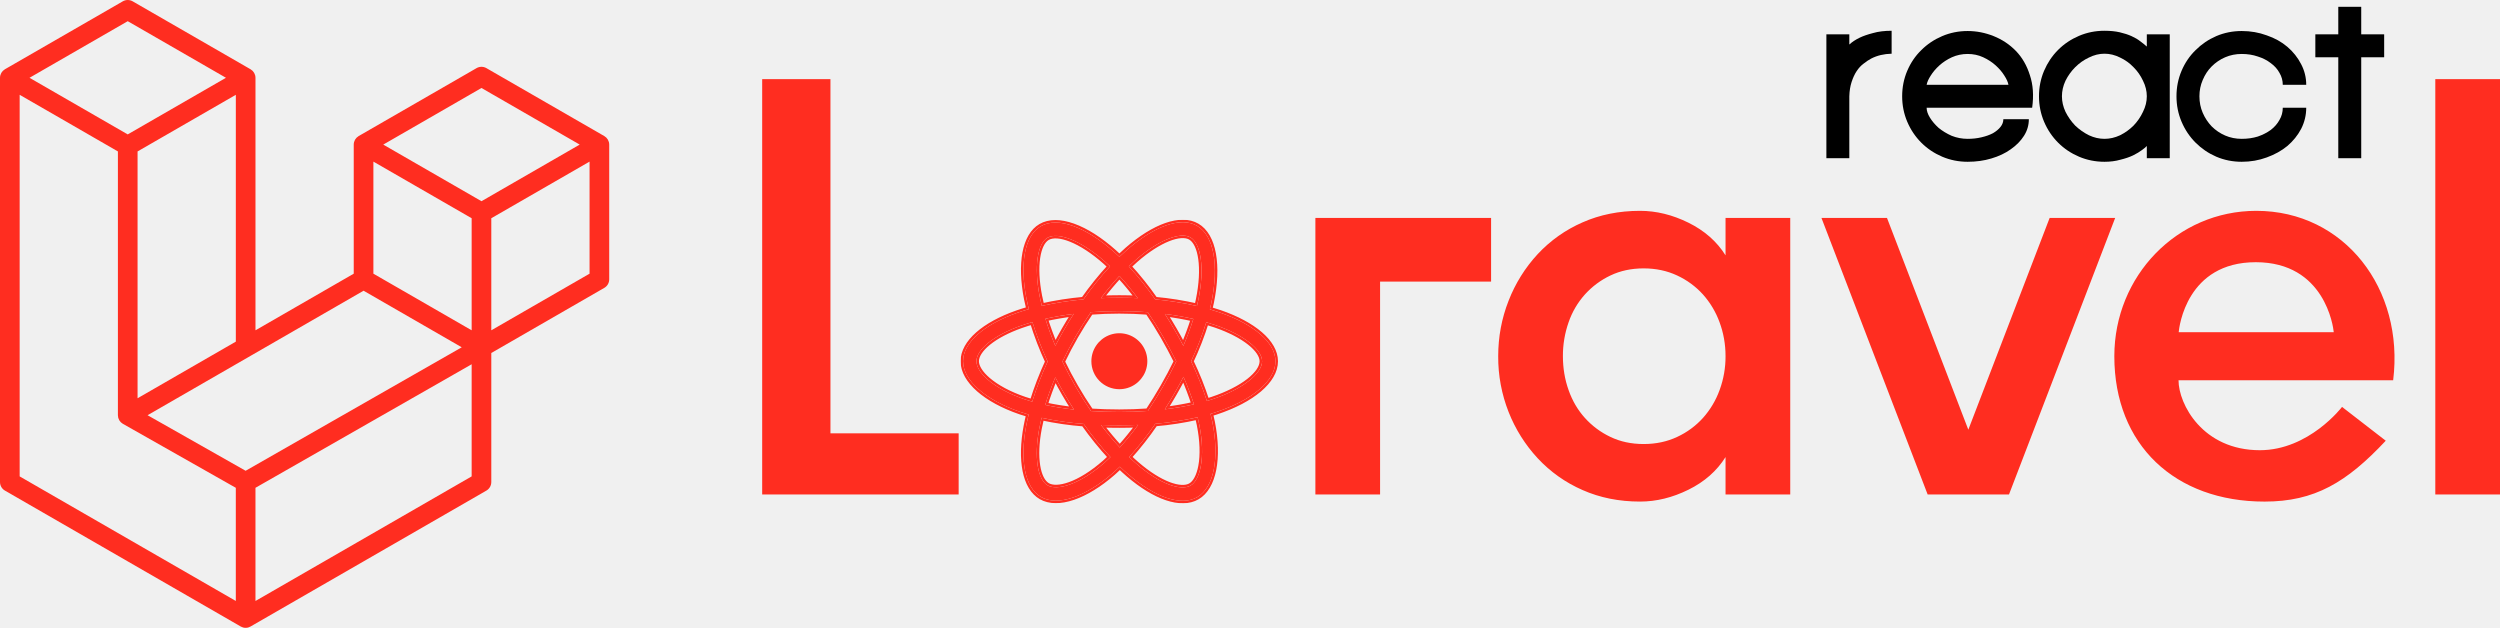
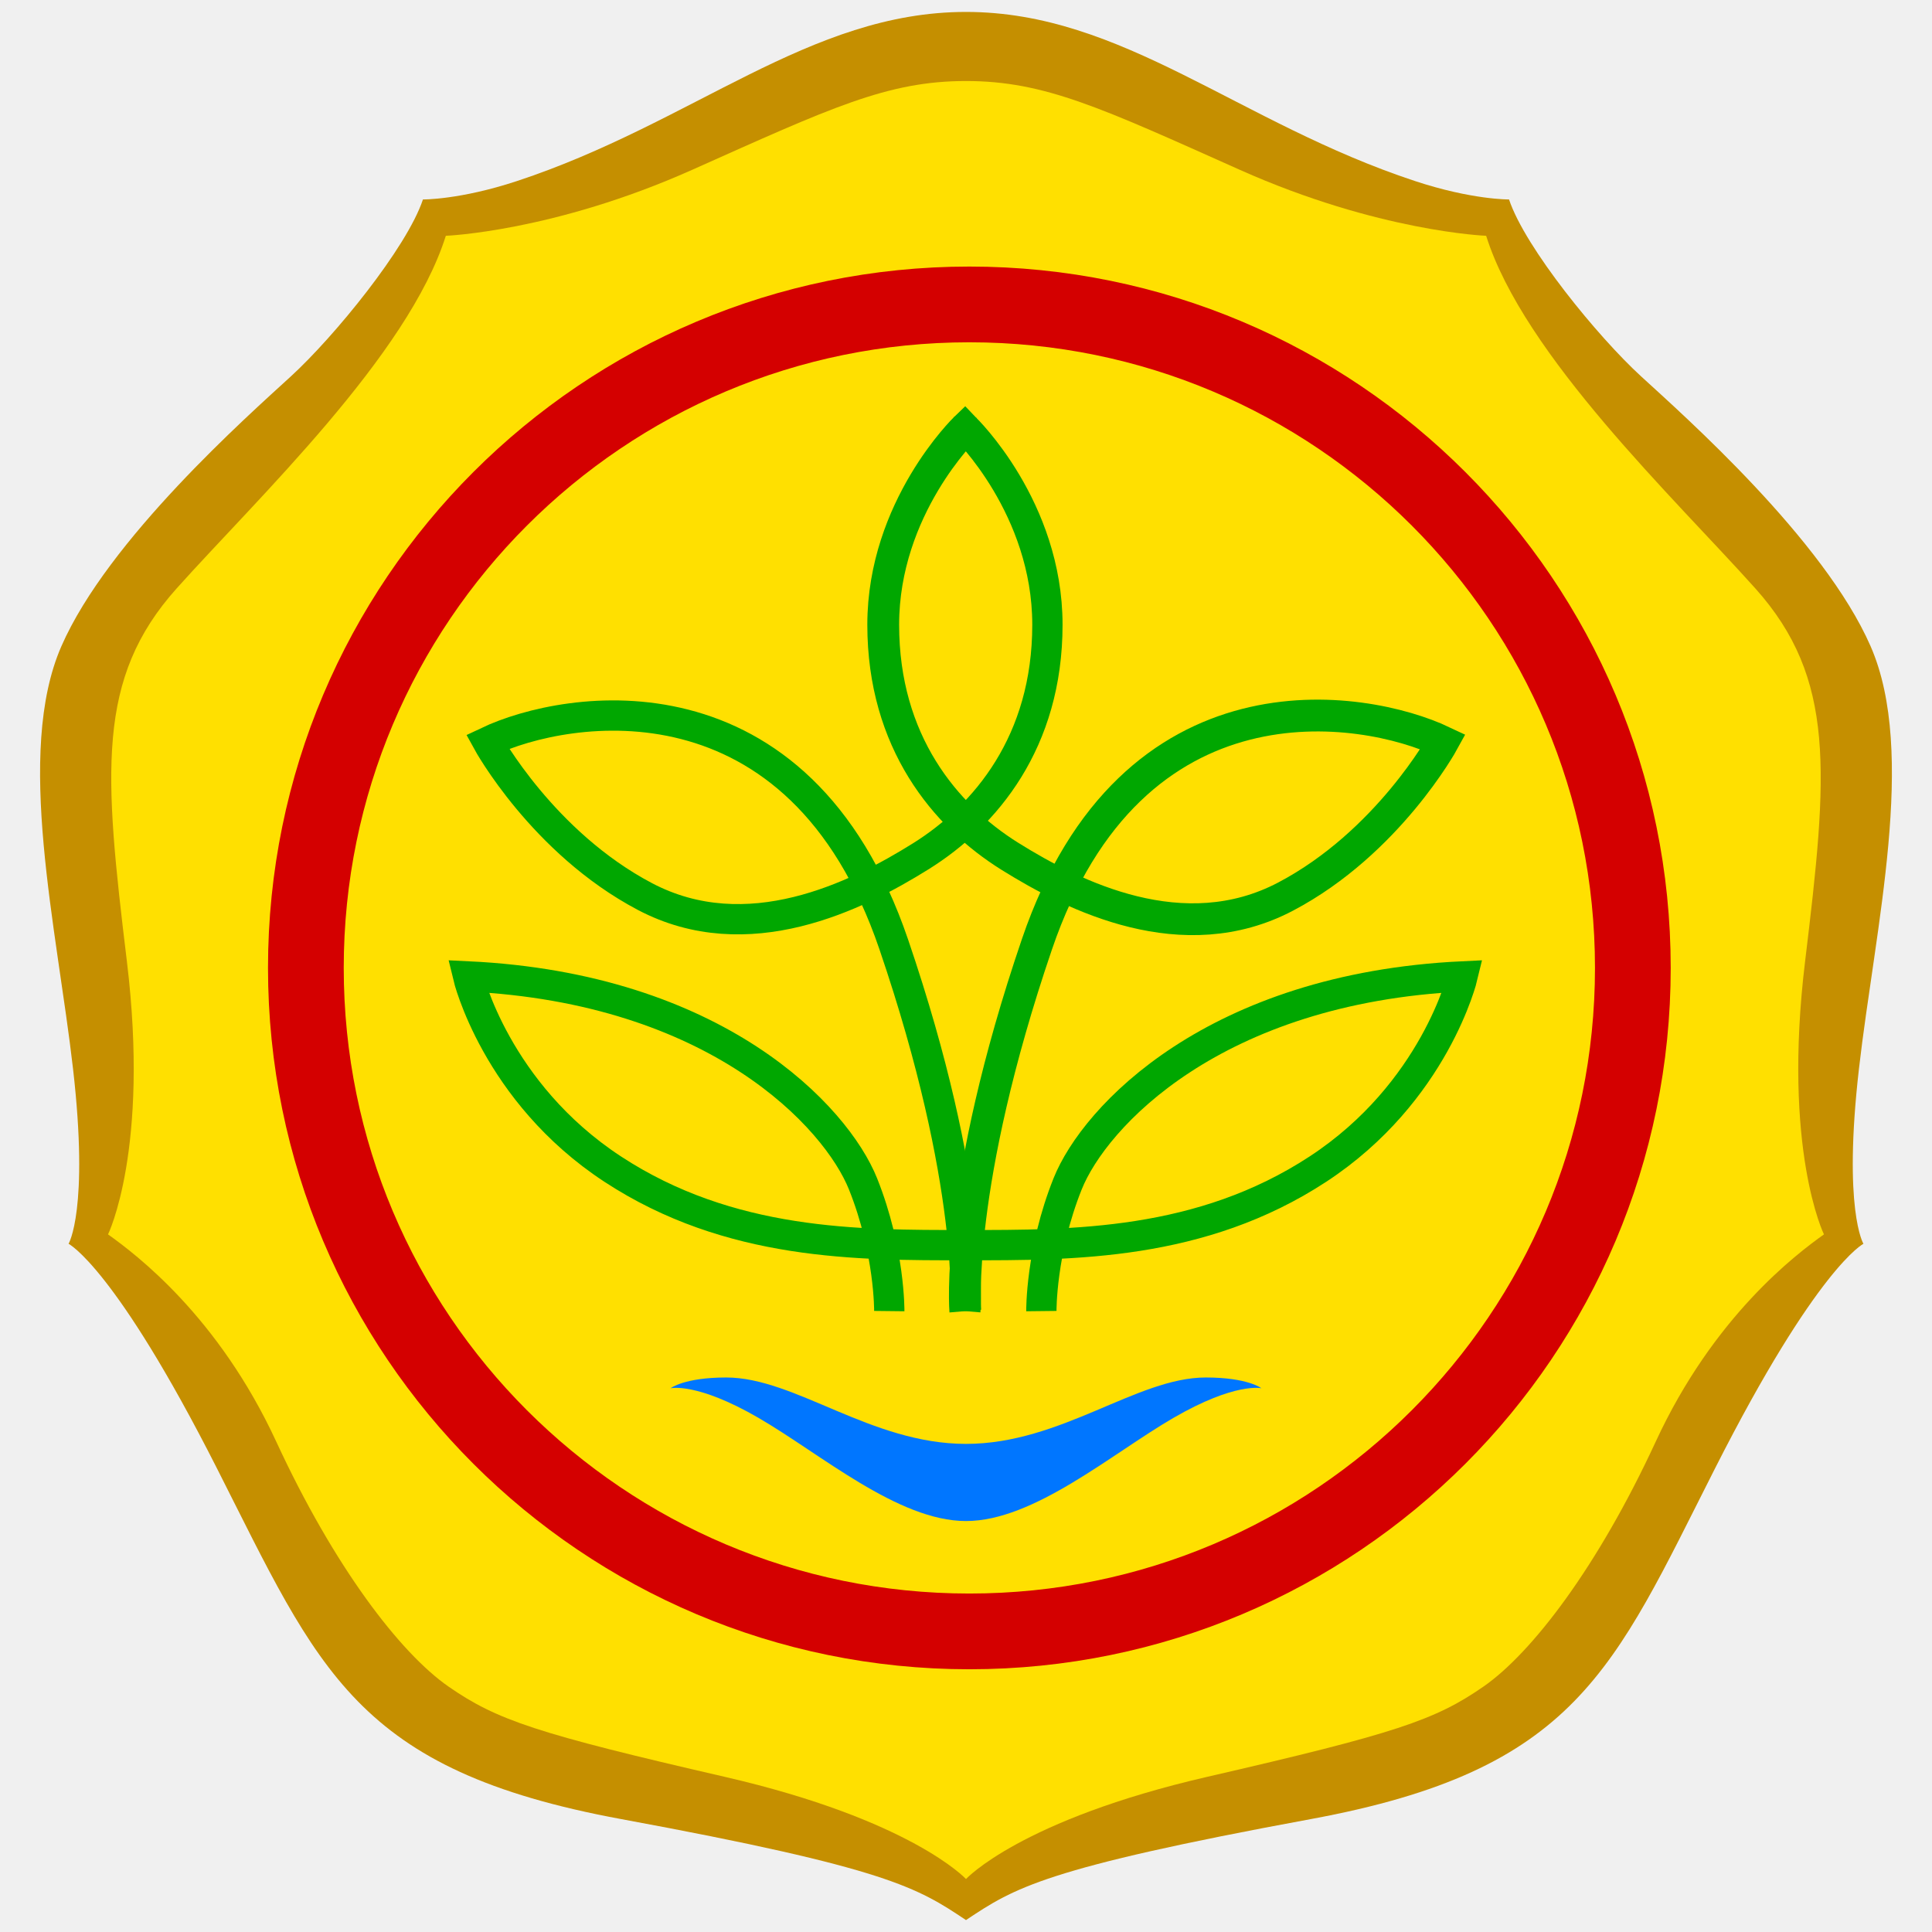
- <svg xmlns="http://www.w3.org/2000/svg" width="1991" height="500" viewBox="0 0 1991 500" fill="none">
-   <mask id="path-1-outside-1_1_7" maskUnits="userSpaceOnUse" x="765" y="175" width="253" height="226" fill="black">
-     <rect fill="white" x="765" y="175" width="253" height="226" />
-     <path d="M971.537 248.894C968.887 247.988 966.217 247.145 963.529 246.365C963.975 244.551 964.386 242.726 964.763 240.892C970.827 211.403 966.862 187.646 953.33 179.825C940.374 172.321 919.125 180.141 897.69 198.84C895.582 200.685 893.518 202.585 891.496 204.541C890.149 203.242 888.767 201.97 887.35 200.727C864.884 180.732 842.365 172.31 828.849 180.157C815.893 187.677 812.042 210.009 817.499 237.958C818.045 240.722 818.658 243.474 819.339 246.214C816.152 247.121 813.073 248.09 810.13 249.117C783.823 258.316 767 272.739 767 287.696C767 303.15 785.056 318.646 812.488 328.042C814.713 328.799 816.959 329.502 819.225 330.152C818.489 333.085 817.838 336.051 817.271 339.05C812.089 366.518 816.131 388.321 829.062 395.795C842.417 403.511 864.822 395.582 886.661 376.458C888.389 374.945 890.116 373.347 891.844 371.664C894.027 373.775 896.273 375.824 898.581 377.811C919.726 396.043 940.607 403.408 953.517 395.914C966.862 388.171 971.2 364.746 965.566 336.246C965.134 334.07 964.637 331.848 964.074 329.582C965.649 329.115 967.192 328.633 968.702 328.136C997.206 318.667 1015.78 303.358 1015.78 287.711C1015.76 272.682 998.403 258.165 971.537 248.894ZM904.681 206.873C923.043 190.854 940.208 184.531 948.033 189.05C956.362 193.865 959.601 213.279 954.367 238.741C954.021 240.399 953.648 242.053 953.247 243.701C942.289 241.208 931.177 239.449 919.985 238.435C913.577 229.204 906.553 220.417 898.959 212.133C900.818 210.33 902.722 208.576 904.671 206.873H904.681ZM840.453 300.476C842.702 304.829 845.053 309.129 847.507 313.376C850.005 317.708 852.608 321.977 855.317 326.182C847.616 325.345 839.963 324.111 832.389 322.487C834.586 315.376 837.292 307.991 840.453 300.476ZM840.453 275.429C837.343 268.074 834.711 260.84 832.55 253.853C839.65 252.262 847.216 250.962 855.104 249.977C852.461 254.102 849.918 258.288 847.475 262.534C845.033 266.781 842.687 271.079 840.437 275.429H840.453ZM846.102 287.955C849.377 281.124 852.905 274.425 856.685 267.857C860.461 261.292 864.481 254.878 868.745 248.614C876.146 248.054 883.733 247.759 891.398 247.759C899.063 247.759 906.697 248.054 914.093 248.619C918.311 254.869 922.307 261.261 926.08 267.795C929.853 274.328 933.427 280.996 936.803 287.799C933.472 294.654 929.906 301.381 926.106 307.981C922.336 314.545 918.363 320.978 914.186 327.281C906.801 327.799 899.156 328.084 891.382 328.084C883.609 328.084 876.109 327.84 868.859 327.369C864.564 321.084 860.511 314.642 856.7 308.043C852.89 301.444 849.352 294.748 846.087 287.955H846.102ZM935.305 313.303C937.81 308.957 940.215 304.553 942.519 300.093C945.678 307.255 948.467 314.576 950.874 322.025C943.21 323.751 935.462 325.074 927.661 325.99C930.293 321.813 932.842 317.584 935.305 313.303ZM942.416 275.434C940.121 271.063 937.736 266.744 935.258 262.477C932.84 258.269 930.319 254.113 927.697 250.008C935.632 251.013 943.245 252.35 950.381 253.983C948.087 261.262 945.428 268.421 942.416 275.434ZM891.502 219.747C896.677 225.401 901.563 231.314 906.143 237.461C896.347 236.994 886.545 236.994 876.736 237.461C881.572 231.066 886.521 225.131 891.502 219.747ZM834.198 189.366C842.521 184.536 860.924 191.439 880.323 208.682C881.561 209.786 882.81 210.941 884.054 212.139C876.422 220.421 869.348 229.201 862.878 238.42C851.711 239.426 840.621 241.157 829.678 243.602C829.046 241.059 828.476 238.499 827.968 235.922C823.278 211.962 826.382 193.901 834.198 189.366ZM822.065 319.89C819.992 319.299 817.945 318.658 815.924 317.967C803.796 313.821 793.779 308.411 786.901 302.518C780.744 297.237 777.624 291.966 777.624 287.696C777.624 278.621 791.13 267.043 813.654 259.191C816.483 258.207 819.337 257.307 822.215 256.491C825.561 267.242 829.612 277.759 834.343 287.976C829.555 298.333 825.454 308.994 822.065 319.89ZM879.659 368.436C870.004 376.894 860.333 382.89 851.808 385.911C844.148 388.622 838.048 388.7 834.363 386.569C826.517 382.035 823.252 364.523 827.704 341.035C828.232 338.271 828.837 335.507 829.518 332.743C840.57 335.124 851.771 336.75 863.044 337.609C869.577 346.876 876.71 355.706 884.396 364.041C882.852 365.559 881.271 367.021 879.659 368.436ZM891.797 356.402C886.76 350.955 881.732 344.927 876.83 338.449C881.594 338.636 886.445 338.729 891.382 338.729C896.451 338.729 901.468 338.62 906.412 338.397C901.849 344.643 896.971 350.652 891.797 356.402ZM956.331 371.219C954.849 379.221 951.869 384.559 948.184 386.694C940.342 391.244 923.577 385.331 905.5 369.736C903.427 367.954 901.354 366.041 899.244 364.036C906.781 355.668 913.747 346.803 920.094 337.501C931.429 336.54 942.685 334.8 953.781 332.292C954.289 334.344 954.738 336.355 955.128 338.325C957.621 350.918 957.979 362.31 956.331 371.219ZM965.349 318.024C963.991 318.475 962.591 318.911 961.171 319.336C957.692 308.535 953.483 297.983 948.572 287.753C953.299 277.659 957.343 267.26 960.679 256.626C963.224 257.367 965.696 258.145 968.075 258.969C991.096 266.908 1005.14 278.663 1005.14 287.696C1005.14 297.335 989.971 309.846 965.349 318.024Z" />
-   </mask>
-   <path d="M971.537 248.894C968.887 247.988 966.217 247.145 963.529 246.365C963.975 244.551 964.386 242.726 964.763 240.892C970.827 211.403 966.862 187.646 953.33 179.825C940.374 172.321 919.125 180.141 897.69 198.84C895.582 200.685 893.518 202.585 891.496 204.541C890.149 203.242 888.767 201.97 887.35 200.727C864.884 180.732 842.365 172.31 828.849 180.157C815.893 187.677 812.042 210.009 817.499 237.958C818.045 240.722 818.658 243.474 819.339 246.214C816.152 247.121 813.073 248.09 810.13 249.117C783.823 258.316 767 272.739 767 287.696C767 303.15 785.056 318.646 812.488 328.042C814.713 328.799 816.959 329.502 819.225 330.152C818.489 333.085 817.838 336.051 817.271 339.05C812.089 366.518 816.131 388.321 829.062 395.795C842.417 403.511 864.822 395.582 886.661 376.458C888.389 374.945 890.116 373.347 891.844 371.664C894.027 373.775 896.273 375.824 898.581 377.811C919.726 396.043 940.607 403.408 953.517 395.914C966.862 388.171 971.2 364.746 965.566 336.246C965.134 334.07 964.637 331.848 964.074 329.582C965.649 329.115 967.192 328.633 968.702 328.136C997.206 318.667 1015.78 303.358 1015.78 287.711C1015.76 272.682 998.403 258.165 971.537 248.894ZM904.681 206.873C923.043 190.854 940.208 184.531 948.033 189.05C956.362 193.865 959.601 213.279 954.367 238.741C954.021 240.399 953.648 242.053 953.247 243.701C942.289 241.208 931.177 239.449 919.985 238.435C913.577 229.204 906.553 220.417 898.959 212.133C900.818 210.33 902.722 208.576 904.671 206.873H904.681ZM840.453 300.476C842.702 304.829 845.053 309.129 847.507 313.376C850.005 317.708 852.608 321.977 855.317 326.182C847.616 325.345 839.963 324.111 832.389 322.487C834.586 315.376 837.292 307.991 840.453 300.476ZM840.453 275.429C837.343 268.074 834.711 260.84 832.55 253.853C839.65 252.262 847.216 250.962 855.104 249.977C852.461 254.102 849.918 258.288 847.475 262.534C845.033 266.781 842.687 271.079 840.437 275.429H840.453ZM846.102 287.955C849.377 281.124 852.905 274.425 856.685 267.857C860.461 261.292 864.481 254.878 868.745 248.614C876.146 248.054 883.733 247.759 891.398 247.759C899.063 247.759 906.697 248.054 914.093 248.619C918.311 254.869 922.307 261.261 926.08 267.795C929.853 274.328 933.427 280.996 936.803 287.799C933.472 294.654 929.906 301.381 926.106 307.981C922.336 314.545 918.363 320.978 914.186 327.281C906.801 327.799 899.156 328.084 891.382 328.084C883.609 328.084 876.109 327.84 868.859 327.369C864.564 321.084 860.511 314.642 856.7 308.043C852.89 301.444 849.352 294.748 846.087 287.955H846.102ZM935.305 313.303C937.81 308.957 940.215 304.553 942.519 300.093C945.678 307.255 948.467 314.576 950.874 322.025C943.21 323.751 935.462 325.074 927.661 325.99C930.293 321.813 932.842 317.584 935.305 313.303ZM942.416 275.434C940.121 271.063 937.736 266.744 935.258 262.477C932.84 258.269 930.319 254.113 927.697 250.008C935.632 251.013 943.245 252.35 950.381 253.983C948.087 261.262 945.428 268.421 942.416 275.434ZM891.502 219.747C896.677 225.401 901.563 231.314 906.143 237.461C896.347 236.994 886.545 236.994 876.736 237.461C881.572 231.066 886.521 225.131 891.502 219.747ZM834.198 189.366C842.521 184.536 860.924 191.439 880.323 208.682C881.561 209.786 882.81 210.941 884.054 212.139C876.422 220.421 869.348 229.201 862.878 238.42C851.711 239.426 840.621 241.157 829.678 243.602C829.046 241.059 828.476 238.499 827.968 235.922C823.278 211.962 826.382 193.901 834.198 189.366ZM822.065 319.89C819.992 319.299 817.945 318.658 815.924 317.967C803.796 313.821 793.779 308.411 786.901 302.518C780.744 297.237 777.624 291.966 777.624 287.696C777.624 278.621 791.13 267.043 813.654 259.191C816.483 258.207 819.337 257.307 822.215 256.491C825.561 267.242 829.612 277.759 834.343 287.976C829.555 298.333 825.454 308.994 822.065 319.89ZM879.659 368.436C870.004 376.894 860.333 382.89 851.808 385.911C844.148 388.622 838.048 388.7 834.363 386.569C826.517 382.035 823.252 364.523 827.704 341.035C828.232 338.271 828.837 335.507 829.518 332.743C840.57 335.124 851.771 336.75 863.044 337.609C869.577 346.876 876.71 355.706 884.396 364.041C882.852 365.559 881.271 367.021 879.659 368.436ZM891.797 356.402C886.76 350.955 881.732 344.927 876.83 338.449C881.594 338.636 886.445 338.729 891.382 338.729C896.451 338.729 901.468 338.62 906.412 338.397C901.849 344.643 896.971 350.652 891.797 356.402ZM956.331 371.219C954.849 379.221 951.869 384.559 948.184 386.694C940.342 391.244 923.577 385.331 905.5 369.736C903.427 367.954 901.354 366.041 899.244 364.036C906.781 355.668 913.747 346.803 920.094 337.501C931.429 336.54 942.685 334.8 953.781 332.292C954.289 334.344 954.738 336.355 955.128 338.325C957.621 350.918 957.979 362.31 956.331 371.219ZM965.349 318.024C963.991 318.475 962.591 318.911 961.171 319.336C957.692 308.535 953.483 297.983 948.572 287.753C953.299 277.659 957.343 267.26 960.679 256.626C963.224 257.367 965.696 258.145 968.075 258.969C991.096 266.908 1005.14 278.663 1005.14 287.696C1005.14 297.335 989.971 309.846 965.349 318.024Z" fill="#FF2D20" />
-   <path d="M971.537 248.894C968.887 247.988 966.217 247.145 963.529 246.365C963.975 244.551 964.386 242.726 964.763 240.892C970.827 211.403 966.862 187.646 953.33 179.825C940.374 172.321 919.125 180.141 897.69 198.84C895.582 200.685 893.518 202.585 891.496 204.541C890.149 203.242 888.767 201.97 887.35 200.727C864.884 180.732 842.365 172.31 828.849 180.157C815.893 187.677 812.042 210.009 817.499 237.958C818.045 240.722 818.658 243.474 819.339 246.214C816.152 247.121 813.073 248.09 810.13 249.117C783.823 258.316 767 272.739 767 287.696C767 303.15 785.056 318.646 812.488 328.042C814.713 328.799 816.959 329.502 819.225 330.152C818.489 333.085 817.838 336.051 817.271 339.05C812.089 366.518 816.131 388.321 829.062 395.795C842.417 403.511 864.822 395.582 886.661 376.458C888.389 374.945 890.116 373.347 891.844 371.664C894.027 373.775 896.273 375.824 898.581 377.811C919.726 396.043 940.607 403.408 953.517 395.914C966.862 388.171 971.2 364.746 965.566 336.246C965.134 334.07 964.637 331.848 964.074 329.582C965.649 329.115 967.192 328.633 968.702 328.136C997.206 318.667 1015.78 303.358 1015.78 287.711C1015.76 272.682 998.403 258.165 971.537 248.894ZM904.681 206.873C923.043 190.854 940.208 184.531 948.033 189.05C956.362 193.865 959.601 213.279 954.367 238.741C954.021 240.399 953.648 242.053 953.247 243.701C942.289 241.208 931.177 239.449 919.985 238.435C913.577 229.204 906.553 220.417 898.959 212.133C900.818 210.33 902.722 208.576 904.671 206.873H904.681ZM840.453 300.476C842.702 304.829 845.053 309.129 847.507 313.376C850.005 317.708 852.608 321.977 855.317 326.182C847.616 325.345 839.963 324.111 832.389 322.487C834.586 315.376 837.292 307.991 840.453 300.476ZM840.453 275.429C837.343 268.074 834.711 260.84 832.55 253.853C839.65 252.262 847.216 250.962 855.104 249.977C852.461 254.102 849.918 258.288 847.475 262.534C845.033 266.781 842.687 271.079 840.437 275.429H840.453ZM846.102 287.955C849.377 281.124 852.905 274.425 856.685 267.857C860.461 261.292 864.481 254.878 868.745 248.614C876.146 248.054 883.733 247.759 891.398 247.759C899.063 247.759 906.697 248.054 914.093 248.619C918.311 254.869 922.307 261.261 926.08 267.795C929.853 274.328 933.427 280.996 936.803 287.799C933.472 294.654 929.906 301.381 926.106 307.981C922.336 314.545 918.363 320.978 914.186 327.281C906.801 327.799 899.156 328.084 891.382 328.084C883.609 328.084 876.109 327.84 868.859 327.369C864.564 321.084 860.511 314.642 856.7 308.043C852.89 301.444 849.352 294.748 846.087 287.955H846.102ZM935.305 313.303C937.81 308.957 940.215 304.553 942.519 300.093C945.678 307.255 948.467 314.576 950.874 322.025C943.21 323.751 935.462 325.074 927.661 325.99C930.293 321.813 932.842 317.584 935.305 313.303ZM942.416 275.434C940.121 271.063 937.736 266.744 935.258 262.477C932.84 258.269 930.319 254.113 927.697 250.008C935.632 251.013 943.245 252.35 950.381 253.983C948.087 261.262 945.428 268.421 942.416 275.434ZM891.502 219.747C896.677 225.401 901.563 231.314 906.143 237.461C896.347 236.994 886.545 236.994 876.736 237.461C881.572 231.066 886.521 225.131 891.502 219.747ZM834.198 189.366C842.521 184.536 860.924 191.439 880.323 208.682C881.561 209.786 882.81 210.941 884.054 212.139C876.422 220.421 869.348 229.201 862.878 238.42C851.711 239.426 840.621 241.157 829.678 243.602C829.046 241.059 828.476 238.499 827.968 235.922C823.278 211.962 826.382 193.901 834.198 189.366ZM822.065 319.89C819.992 319.299 817.945 318.658 815.924 317.967C803.796 313.821 793.779 308.411 786.901 302.518C780.744 297.237 777.624 291.966 777.624 287.696C777.624 278.621 791.13 267.043 813.654 259.191C816.483 258.207 819.337 257.307 822.215 256.491C825.561 267.242 829.612 277.759 834.343 287.976C829.555 298.333 825.454 308.994 822.065 319.89ZM879.659 368.436C870.004 376.894 860.333 382.89 851.808 385.911C844.148 388.622 838.048 388.7 834.363 386.569C826.517 382.035 823.252 364.523 827.704 341.035C828.232 338.271 828.837 335.507 829.518 332.743C840.57 335.124 851.771 336.75 863.044 337.609C869.577 346.876 876.71 355.706 884.396 364.041C882.852 365.559 881.271 367.021 879.659 368.436ZM891.797 356.402C886.76 350.955 881.732 344.927 876.83 338.449C881.594 338.636 886.445 338.729 891.382 338.729C896.451 338.729 901.468 338.62 906.412 338.397C901.849 344.643 896.971 350.652 891.797 356.402ZM956.331 371.219C954.849 379.221 951.869 384.559 948.184 386.694C940.342 391.244 923.577 385.331 905.5 369.736C903.427 367.954 901.354 366.041 899.244 364.036C906.781 355.668 913.747 346.803 920.094 337.501C931.429 336.54 942.685 334.8 953.781 332.292C954.289 334.344 954.738 336.355 955.128 338.325C957.621 350.918 957.979 362.31 956.331 371.219ZM965.349 318.024C963.991 318.475 962.591 318.911 961.171 319.336C957.692 308.535 953.483 297.983 948.572 287.753C953.299 277.659 957.343 267.26 960.679 256.626C963.224 257.367 965.696 258.145 968.075 258.969C991.096 266.908 1005.14 278.663 1005.14 287.696C1005.14 297.335 989.971 309.846 965.349 318.024Z" stroke="#FF2D20" stroke-width="4" mask="url(#path-1-outside-1_1_7)" />
-   <path d="M891.382 309.96C895.793 309.974 900.109 308.679 903.783 306.24C907.457 303.8 910.325 300.324 912.023 296.253C913.721 292.182 914.172 287.699 913.321 283.372C912.469 279.044 910.352 275.066 907.239 271.943C904.125 268.819 900.154 266.689 895.829 265.823C891.504 264.957 887.02 265.394 882.944 267.079C878.867 268.764 875.383 271.62 872.931 275.286C870.479 278.953 869.17 283.264 869.17 287.675C869.164 290.597 869.733 293.492 870.847 296.193C871.96 298.895 873.595 301.351 875.658 303.421C877.72 305.49 880.171 307.133 882.869 308.255C885.567 309.377 888.46 309.957 891.382 309.96Z" fill="#FF2D20" />
-   <path fill-rule="evenodd" clip-rule="evenodd" d="M484.904 113.113C485.084 113.78 485.176 114.467 485.178 115.157V222.481C485.178 223.859 484.815 225.212 484.125 226.404C483.435 227.596 482.443 228.584 481.25 229.27L391.267 281.132V383.926C391.267 386.724 389.782 389.306 387.359 390.715L199.527 498.958C199.097 499.202 198.628 499.359 198.159 499.525C197.984 499.584 197.817 499.691 197.632 499.74C196.319 500.087 194.939 500.087 193.626 499.74C193.411 499.682 193.215 499.564 193.01 499.486C192.58 499.33 192.131 499.193 191.72 498.958L3.928 390.715C2.735 390.029 1.744 389.04 1.054 387.848C0.365 386.656 0.001 385.304 0 383.926L0 61.955C0 61.251 0.098 60.566 0.274 59.901C0.332 59.676 0.469 59.471 0.547 59.246C0.694 58.835 0.831 58.414 1.046 58.033C1.192 57.779 1.407 57.573 1.583 57.338C1.808 57.025 2.013 56.703 2.277 56.429C2.501 56.204 2.795 56.038 3.049 55.842C3.332 55.607 3.586 55.353 3.908 55.167L97.819 1.045C99.008 0.36 100.356 0 101.728 0C103.099 0 104.447 0.36 105.636 1.045L199.537 55.167H199.557C199.869 55.363 200.133 55.607 200.417 55.832C200.671 56.028 200.954 56.204 201.179 56.419C201.452 56.703 201.648 57.025 201.882 57.338C202.048 57.573 202.273 57.779 202.41 58.033C202.635 58.424 202.762 58.835 202.918 59.246C202.996 59.471 203.133 59.676 203.192 59.911C203.371 60.578 203.463 61.265 203.465 61.955V263.055L281.713 217.952V115.148C281.713 114.463 281.81 113.768 281.986 113.113C282.055 112.878 282.182 112.673 282.26 112.448C282.416 112.037 282.553 111.617 282.768 111.235C282.915 110.981 283.13 110.775 283.296 110.541C283.53 110.228 283.726 109.905 283.999 109.631C284.224 109.406 284.507 109.24 284.761 109.044C285.054 108.809 285.309 108.555 285.621 108.369L379.542 54.248C380.73 53.562 382.078 53.201 383.45 53.201C384.822 53.201 386.17 53.562 387.359 54.248L481.26 108.369C481.592 108.565 481.846 108.809 482.139 109.034C482.383 109.23 482.667 109.406 482.891 109.621C483.165 109.905 483.36 110.228 483.595 110.541C483.771 110.775 483.986 110.981 484.123 111.235C484.347 111.617 484.474 112.037 484.631 112.448C484.719 112.673 484.846 112.878 484.904 113.113ZM469.524 217.952V128.705L436.664 147.642L391.267 173.808V263.055L469.534 217.952H469.524ZM375.623 379.397V290.091L330.969 315.621L203.455 388.475V478.622L375.623 379.397ZM15.653 75.503V379.397L187.802 478.612V388.485L97.868 337.532L97.839 337.513L97.8 337.493C97.497 337.317 97.243 337.063 96.959 336.847C96.715 336.652 96.432 336.495 96.217 336.28L96.197 336.251C95.943 336.006 95.767 335.703 95.552 335.429C95.357 335.165 95.122 334.94 94.966 334.666L94.956 334.637C94.78 334.343 94.673 333.991 94.546 333.659C94.419 333.365 94.253 333.091 94.175 332.778C94.077 332.407 94.057 332.006 94.018 331.624C93.979 331.331 93.901 331.037 93.901 330.744V120.606L48.514 94.43L15.653 75.503ZM101.737 16.872L23.5 61.955L101.718 107.039L179.946 61.946L101.718 16.872H101.737ZM142.425 298.23L187.812 272.074V75.503L154.951 94.44L109.554 120.606V317.177L142.425 298.23ZM383.45 70.074L305.222 115.157L383.45 160.241L461.668 115.148L383.45 70.074ZM375.623 173.808L330.227 147.642L297.366 128.705V217.952L342.753 244.108L375.623 263.055V173.808ZM195.619 374.927L310.362 309.351L367.719 276.583L289.549 231.529L199.547 283.401L117.518 330.675L195.619 374.927Z" fill="#FF2D20" />
-   <path fill-rule="evenodd" clip-rule="evenodd" d="M661.371 63V345.115H763.474V393.787H607V63H661.371ZM1047.57 393.787V173.576H1187.5V224.268H1099.09V393.811H1047.57V393.787ZM1374.22 203.347V173.576H1425.75V393.799H1374.22V364.016C1367.29 375.045 1357.45 383.712 1344.68 390.004C1331.92 396.308 1319.08 399.454 1306.15 399.454C1289.45 399.454 1274.17 396.394 1260.3 390.249C1246.79 384.36 1234.64 375.751 1224.61 364.958C1214.66 354.224 1206.81 341.728 1201.45 328.112C1195.88 313.965 1193.07 298.88 1193.17 283.675C1193.17 268.251 1195.93 253.513 1201.45 239.484C1206.77 225.777 1214.62 213.193 1224.6 202.393C1234.64 191.605 1246.79 183 1260.3 177.114C1274.17 170.969 1289.45 167.909 1306.15 167.909C1319.07 167.909 1331.92 171.055 1344.68 177.359C1357.45 183.663 1367.29 192.318 1374.22 203.347ZM1369.5 310.619C1372.67 301.995 1374.27 292.875 1374.22 283.688C1374.22 274.225 1372.63 265.252 1369.5 256.757C1366.54 248.576 1362.06 241.035 1356.27 234.538C1350.5 228.166 1343.5 223.021 1335.7 219.408C1327.67 215.638 1318.75 213.74 1308.99 213.74C1299.22 213.74 1290.39 215.638 1282.52 219.408C1274.81 223.064 1267.9 228.206 1262.19 234.538C1256.42 241.001 1252 248.551 1249.2 256.744C1246.17 265.399 1244.65 274.508 1244.7 283.675C1244.7 293.126 1246.18 302.111 1249.2 310.606C1252.18 319.126 1256.52 326.52 1262.19 332.824C1267.9 339.159 1274.81 344.302 1282.52 347.955C1290.39 351.737 1299.22 353.623 1308.99 353.623C1318.75 353.623 1327.67 351.737 1335.7 347.955C1343.51 344.346 1350.5 339.2 1356.27 332.824C1362.06 326.332 1366.54 318.795 1369.5 310.619ZM1632.33 173.576H1684.52L1599.96 393.799H1535.18L1450.61 173.576H1502.8L1567.57 342.214L1632.33 173.576ZM1796.91 167.909C1867.06 167.909 1914.91 230.07 1905.92 302.821H1734.98C1734.98 321.819 1754.17 358.544 1799.74 358.544C1838.92 358.544 1865.19 324.084 1865.2 324.06L1900.01 350.991C1868.89 384.202 1843.4 399.467 1803.49 399.467C1732.19 399.467 1683.85 354.369 1683.85 283.688C1683.85 219.751 1733.82 167.909 1796.91 167.909ZM1735.11 264.542H1858.6C1858.22 260.307 1851.52 208.819 1796.49 208.819C1741.45 208.819 1735.51 260.307 1735.11 264.542ZM1939.47 393.787V63H1991V393.787H1939.47Z" fill="#FF2D20" />
-   <path d="M1472.8 35.462C1474.96 33.432 1477.74 31.605 1481.12 29.981C1483.96 28.628 1487.48 27.41 1491.68 26.327C1495.87 25.109 1500.81 24.5 1506.49 24.5V42.77C1500.4 42.905 1494.99 44.191 1490.25 46.627C1488.22 47.71 1486.19 49.063 1484.16 50.687C1482.13 52.176 1480.31 54.138 1478.68 56.574C1477.06 59.01 1475.71 61.92 1474.62 65.303C1473.54 68.551 1472.93 72.34 1472.8 76.671V126H1454.53V27.342H1472.8V35.462Z" fill="black" />
-   <path d="M1615.77 94.941C1615.77 99.678 1614.49 104.076 1611.91 108.136C1609.34 112.196 1605.82 115.782 1601.36 118.895C1597.03 122.008 1591.89 124.444 1585.93 126.203C1580.11 127.962 1573.82 128.842 1567.05 128.842C1559.88 128.842 1553.11 127.489 1546.75 124.782C1540.39 122.075 1534.84 118.354 1530.11 113.617C1525.37 108.88 1521.65 103.332 1518.94 96.971C1516.23 90.61 1514.88 83.844 1514.88 76.671C1514.88 69.498 1516.23 62.732 1518.94 56.371C1521.65 50.01 1525.37 44.529 1530.11 39.928C1534.84 35.191 1540.39 31.47 1546.75 28.763C1553.11 26.056 1559.88 24.703 1567.05 24.703C1574.09 24.703 1580.99 26.056 1587.76 28.763C1594.52 31.47 1600.41 35.394 1605.42 40.537C1610.43 45.68 1614.15 52.108 1616.58 59.822C1619.15 67.401 1619.76 76.062 1618.41 85.806H1534.37C1534.37 88.242 1535.25 90.881 1537.01 93.723C1538.77 96.565 1541.07 99.272 1543.91 101.843C1546.89 104.279 1550.34 106.377 1554.26 108.136C1558.32 109.76 1562.59 110.572 1567.05 110.572C1570.98 110.572 1574.63 110.166 1578.01 109.354C1581.53 108.542 1584.58 107.459 1587.15 106.106C1589.72 104.617 1591.75 102.926 1593.24 101.031C1594.73 99.136 1595.47 97.106 1595.47 94.941H1615.77ZM1599.53 67.536C1599.13 65.371 1598.04 62.935 1596.28 60.228C1594.52 57.386 1592.22 54.679 1589.38 52.108C1586.54 49.537 1583.22 47.371 1579.43 45.612C1575.65 43.853 1571.52 42.973 1567.05 42.973C1562.59 42.973 1558.39 43.853 1554.47 45.612C1550.68 47.371 1547.36 49.537 1544.52 52.108C1541.68 54.679 1539.38 57.386 1537.62 60.228C1535.86 62.935 1534.77 65.371 1534.37 67.536H1599.53Z" fill="black" />
-   <path d="M1709.72 126V116.256C1709.04 117.068 1707.76 118.151 1705.86 119.504C1704.1 120.857 1701.74 122.278 1698.76 123.767C1695.92 125.12 1692.53 126.271 1688.61 127.218C1684.82 128.301 1680.62 128.842 1676.02 128.842C1668.85 128.842 1662.08 127.489 1655.72 124.782C1649.36 122.075 1643.81 118.354 1639.08 113.617C1634.34 108.88 1630.62 103.332 1627.91 96.971C1625.21 90.61 1623.85 83.844 1623.85 76.671C1623.85 69.498 1625.21 62.732 1627.91 56.371C1630.62 50.01 1634.34 44.462 1639.08 39.725C1643.81 34.988 1649.36 31.267 1655.72 28.56C1662.08 25.853 1668.85 24.5 1676.02 24.5C1680.62 24.5 1684.68 24.906 1688.2 25.718C1691.72 26.53 1694.83 27.545 1697.54 28.763C1700.25 29.981 1702.55 31.334 1704.44 32.823C1706.47 34.312 1708.23 35.733 1709.72 37.086V27.342H1727.99V126H1709.72ZM1642.12 76.671C1642.12 80.866 1643.07 84.994 1644.96 89.054C1646.99 93.114 1649.57 96.768 1652.68 100.016C1655.93 103.129 1659.58 105.7 1663.64 107.73C1667.7 109.625 1671.83 110.572 1676.02 110.572C1680.22 110.572 1684.35 109.625 1688.41 107.73C1692.47 105.7 1696.05 103.129 1699.16 100.016C1702.28 96.768 1704.78 93.114 1706.68 89.054C1708.71 84.994 1709.72 80.866 1709.72 76.671C1709.72 72.476 1708.71 68.348 1706.68 64.288C1704.78 60.228 1702.28 56.642 1699.16 53.529C1696.05 50.281 1692.47 47.71 1688.41 45.815C1684.35 43.785 1680.22 42.77 1676.02 42.77C1671.83 42.77 1667.7 43.785 1663.64 45.815C1659.58 47.71 1655.93 50.281 1652.68 53.529C1649.57 56.642 1646.99 60.228 1644.96 64.288C1643.07 68.348 1642.12 72.476 1642.12 76.671Z" fill="black" />
-   <path d="M1836.68 85.806C1836.68 91.761 1835.32 97.377 1832.62 102.655C1829.91 107.798 1826.25 112.331 1821.65 116.256C1817.05 120.045 1811.57 123.09 1805.21 125.391C1798.98 127.692 1792.35 128.842 1785.32 128.842C1778.14 128.842 1771.38 127.489 1765.02 124.782C1758.79 122.075 1753.31 118.354 1748.57 113.617C1743.84 108.88 1740.11 103.332 1737.41 96.971C1734.7 90.61 1733.35 83.844 1733.35 76.671C1733.35 69.498 1734.7 62.732 1737.41 56.371C1740.11 50.01 1743.84 44.529 1748.57 39.928C1753.31 35.191 1758.79 31.47 1765.02 28.763C1771.38 26.056 1778.14 24.703 1785.32 24.703C1792.35 24.703 1798.98 25.853 1805.21 28.154C1811.57 30.319 1817.05 33.364 1821.65 37.289C1826.25 41.214 1829.91 45.815 1832.62 51.093C1835.32 56.236 1836.68 61.717 1836.68 67.536H1818C1818 64.153 1817.12 60.972 1815.36 57.995C1813.74 55.018 1811.44 52.446 1808.46 50.281C1805.48 47.98 1802.03 46.221 1798.11 45.003C1794.18 43.65 1789.92 42.973 1785.32 42.973C1780.58 42.973 1776.18 43.853 1772.12 45.612C1768.06 47.371 1764.47 49.807 1761.36 52.92C1758.38 55.897 1756.02 59.484 1754.26 63.679C1752.5 67.739 1751.62 72.07 1751.62 76.671C1751.62 81.408 1752.5 85.806 1754.26 89.866C1756.02 93.926 1758.38 97.512 1761.36 100.625C1764.47 103.738 1768.06 106.174 1772.12 107.933C1776.18 109.692 1780.58 110.572 1785.32 110.572C1789.92 110.572 1794.18 109.963 1798.11 108.745C1802.03 107.392 1805.48 105.632 1808.46 103.467C1811.44 101.166 1813.74 98.527 1815.36 95.55C1817.12 92.573 1818 89.325 1818 85.806H1836.68Z" fill="black" />
-   <path d="M1862.21 126V45.612H1843.94V27.342H1862.21V5.418H1880.48V27.342H1898.75V45.612H1880.48V126H1862.21Z" fill="black" />
+ <svg xmlns="http://www.w3.org/2000/svg" xml:space="preserve" width="900mm" height="900mm" version="1.1" style="shape-rendering:geometricPrecision; text-rendering:geometricPrecision; image-rendering:optimizeQuality; fill-rule:evenodd; clip-rule:evenodd" viewBox="0 0 90000 90000">
+   <defs>
+     <style type="text/css">
+    
+     .str2 {stroke:#D40000;stroke-width:3527.78;stroke-miterlimit:10}
+     .str1 {stroke:#00A700;stroke-width:1411.11;stroke-miterlimit:10}
+     .str0 {stroke:#00A700;stroke-width:1481.67;stroke-miterlimit:10}
+     .fil2 {fill:none;fill-rule:nonzero}
+     .fil4 {fill:#00A700}
+     .fil3 {fill:#0076FF;fill-rule:nonzero}
+     .fil0 {fill:#C58F00;fill-rule:nonzero}
+     .fil1 {fill:#FFE000;fill-rule:nonzero}
+    
+   </style>
+   </defs>
+   <g id="Layer_x0020_1">
+     <path class="fil0" d="M86596.79 49791.08c752.37,-6561.75 2716.74,-14711.97 543.34,-19685.65 -2173.4,-4973.74 -8693.56,-10741.53 -10699.73,-12580.41 -2006.12,-1839.09 -5391.73,-5976.87 -6143.89,-8233.81 0,0 -1716.93,21.33 -4378.17,-856.68 -8233.6,-2716.79 -13614.95,-7878.68 -20918.68,-7878.68 -7303.73,0 -12684.98,5161.89 -20918.74,7878.68 -2661.23,878.01 -4378.11,856.68 -4378.11,856.68 -752.26,2256.94 -4137.78,6394.72 -6143.9,8233.81 -2006.17,1838.88 -8526.32,7606.67 -10699.72,12580.41 -2173.41,4973.68 -208.93,13123.9 543.33,19685.65 752.37,6562.1 -208.92,8150.22 -208.92,8150.22 0,0 2152.48,1065.75 6917.13,10469.77 4764.71,9403.98 6426.13,14043.35 18839.46,16331.65 12413.28,2288.3 13792.53,3197.36 16049.47,4702.09 2256.94,-1504.73 3636.18,-2413.79 16049.46,-4702.09 12413.34,-2288.3 14074.76,-6927.67 18839.46,-16331.65 4764.66,-9404.02 6917.24,-10469.77 6917.24,-10469.77 0,0 -961.39,-1588.12 -209.03,-8150.22z" />
+     <path class="fil1" d="M44999.66 87532.62c0,0 -2539.07,-2758.54 -11253.45,-4764.66 -8714.43,-2006.32 -10595.22,-2633.2 -12852.16,-4200.55 -2256.94,-1567.29 -5329.02,-5579.73 -8024.78,-11410.14 -2695.77,-5830.56 -6520.11,-8714.38 -7836.68,-9654.8 0,0 1943.45,-3949.72 877.65,-12726.82 -1065.7,-8776.94 -1441.91,-13165.49 2319.71,-17366.04 3761.67,-4200.5 10783.21,-10845.99 12538.72,-16425.57 0,0 5015.52,-188.26 11472.86,-3072.08 6457.49,-2883.81 9090.59,-4137.77 12758.13,-4137.77 3667.54,0 6300.59,1253.96 12758.03,4137.77 6457.43,2883.82 11472.91,3072.08 11472.91,3072.08 1755.55,5579.58 8777.1,12225.07 12538.77,16425.57 3761.72,4200.55 3385.41,8589.1 2319.71,17366.04 -1065.91,8777.1 877.65,12726.82 877.65,12726.82 -1316.47,940.42 -5140.91,3824.24 -7836.68,9654.8 -2695.77,5830.41 -5767.84,9842.85 -8024.78,11410.14 -2256.95,1567.35 -4137.73,2194.23 -12852.16,4200.55 -8714.38,2006.12 -11253.45,4764.66 -11253.45,4764.66z" />
+     <path class="fil2 str0" d="M44968.3 19949.19c0,0 -3824.24,3698.75 -3824.24,9153.25 0,5454.31 2883.82,8902.44 5893.08,10783.27 3009.3,1880.63 8087.5,4388.4 12852.15,1880.63 4764.71,-2507.71 7335.14,-7209.59 7335.14,-7209.59 -3698.9,-1755.4 -14493.48,-3555.51 -18919.42,9428.68 -3838.2,11260.1 -3336.71,17090.51 -3336.71,17090.51" />
+     <path class="fil2 str1" d="M48510.51 61075.94c0,0 -31.36,-2789.9 1222.39,-5924.54 1253.96,-3134.59 6833.75,-9115.81 18400.59,-9667.23 0,0 -1285.17,5404.17 -6739.42,8977.64 -5454.5,3573.41 -11441.7,3542.26 -16394.41,3542.26" />
+     <path class="fil2 str1" d="M44968.3 19949.19c0,0 3824.39,3698.75 3824.39,9153.25 0,5454.31 -2884.02,8902.44 -5893.28,10783.27 -3009.2,1880.63 -8087.4,4388.4 -12852.16,1880.63 -4764.65,-2507.71 -7335.13,-7209.59 -7335.13,-7209.59 3698.95,-1755.4 14493.58,-3555.51 18919.52,9428.68 3838.2,11260.1 3336.66,17090.51 3336.66,17090.51" />
+     <path class="fil2 str1" d="M41426.14 61075.94c0,0 31.36,-2789.9 -1222.5,-5924.54 -1253.85,-3134.59 -6833.64,-9115.81 -18400.58,-9667.23 0,0 1285.27,5404.17 6739.57,8977.64 5454.35,3573.41 11441.6,3542.26 16394.41,3542.26" />
+     <path class="fil3" d="M56169.42 64168.94c-3218.18,0 -6728.88,3092.84 -11169.76,3092.84 -4440.78,0 -7951.58,-3092.84 -11169.91,-3092.84 -1964.38,0 -2591.31,501.59 -2591.31,501.59 0,0 1212.06,-292.57 4095.93,1379.24 2883.93,1671.66 6499.34,4806.45 9665.29,4806.45 3165.95,0 6781.36,-3134.79 9665.18,-4806.45 2883.82,-1671.81 4096.03,-1379.24 4096.03,-1379.24 0,0 -626.92,-501.59 -2591.45,-501.59z" />
+     <path class="fil2 str2" d="M76064.3 45089.19c0,17069.89 -13838.06,30907.79 -30908,30907.79 -17069.79,0 -30907.74,-13837.9 -30907.74,-30907.79 0,-17069.94 13837.95,-30907.84 30907.74,-30907.84 17069.94,0 30908,13837.9 30908,30907.84z" />
+     <path class="fil4" d="M44425.52 19444.65l29.68 666.47 -21.18 12.69 246.47 129.68c179.77,-199.77 287.81,-304.28 287.81,-304.28 0,0 117.15,113.26 310.37,329.4l221.25 -450.85 2.25 -339.94 -537.14 -563.75 -539.51 520.58z" />
+   </g>
</svg>
